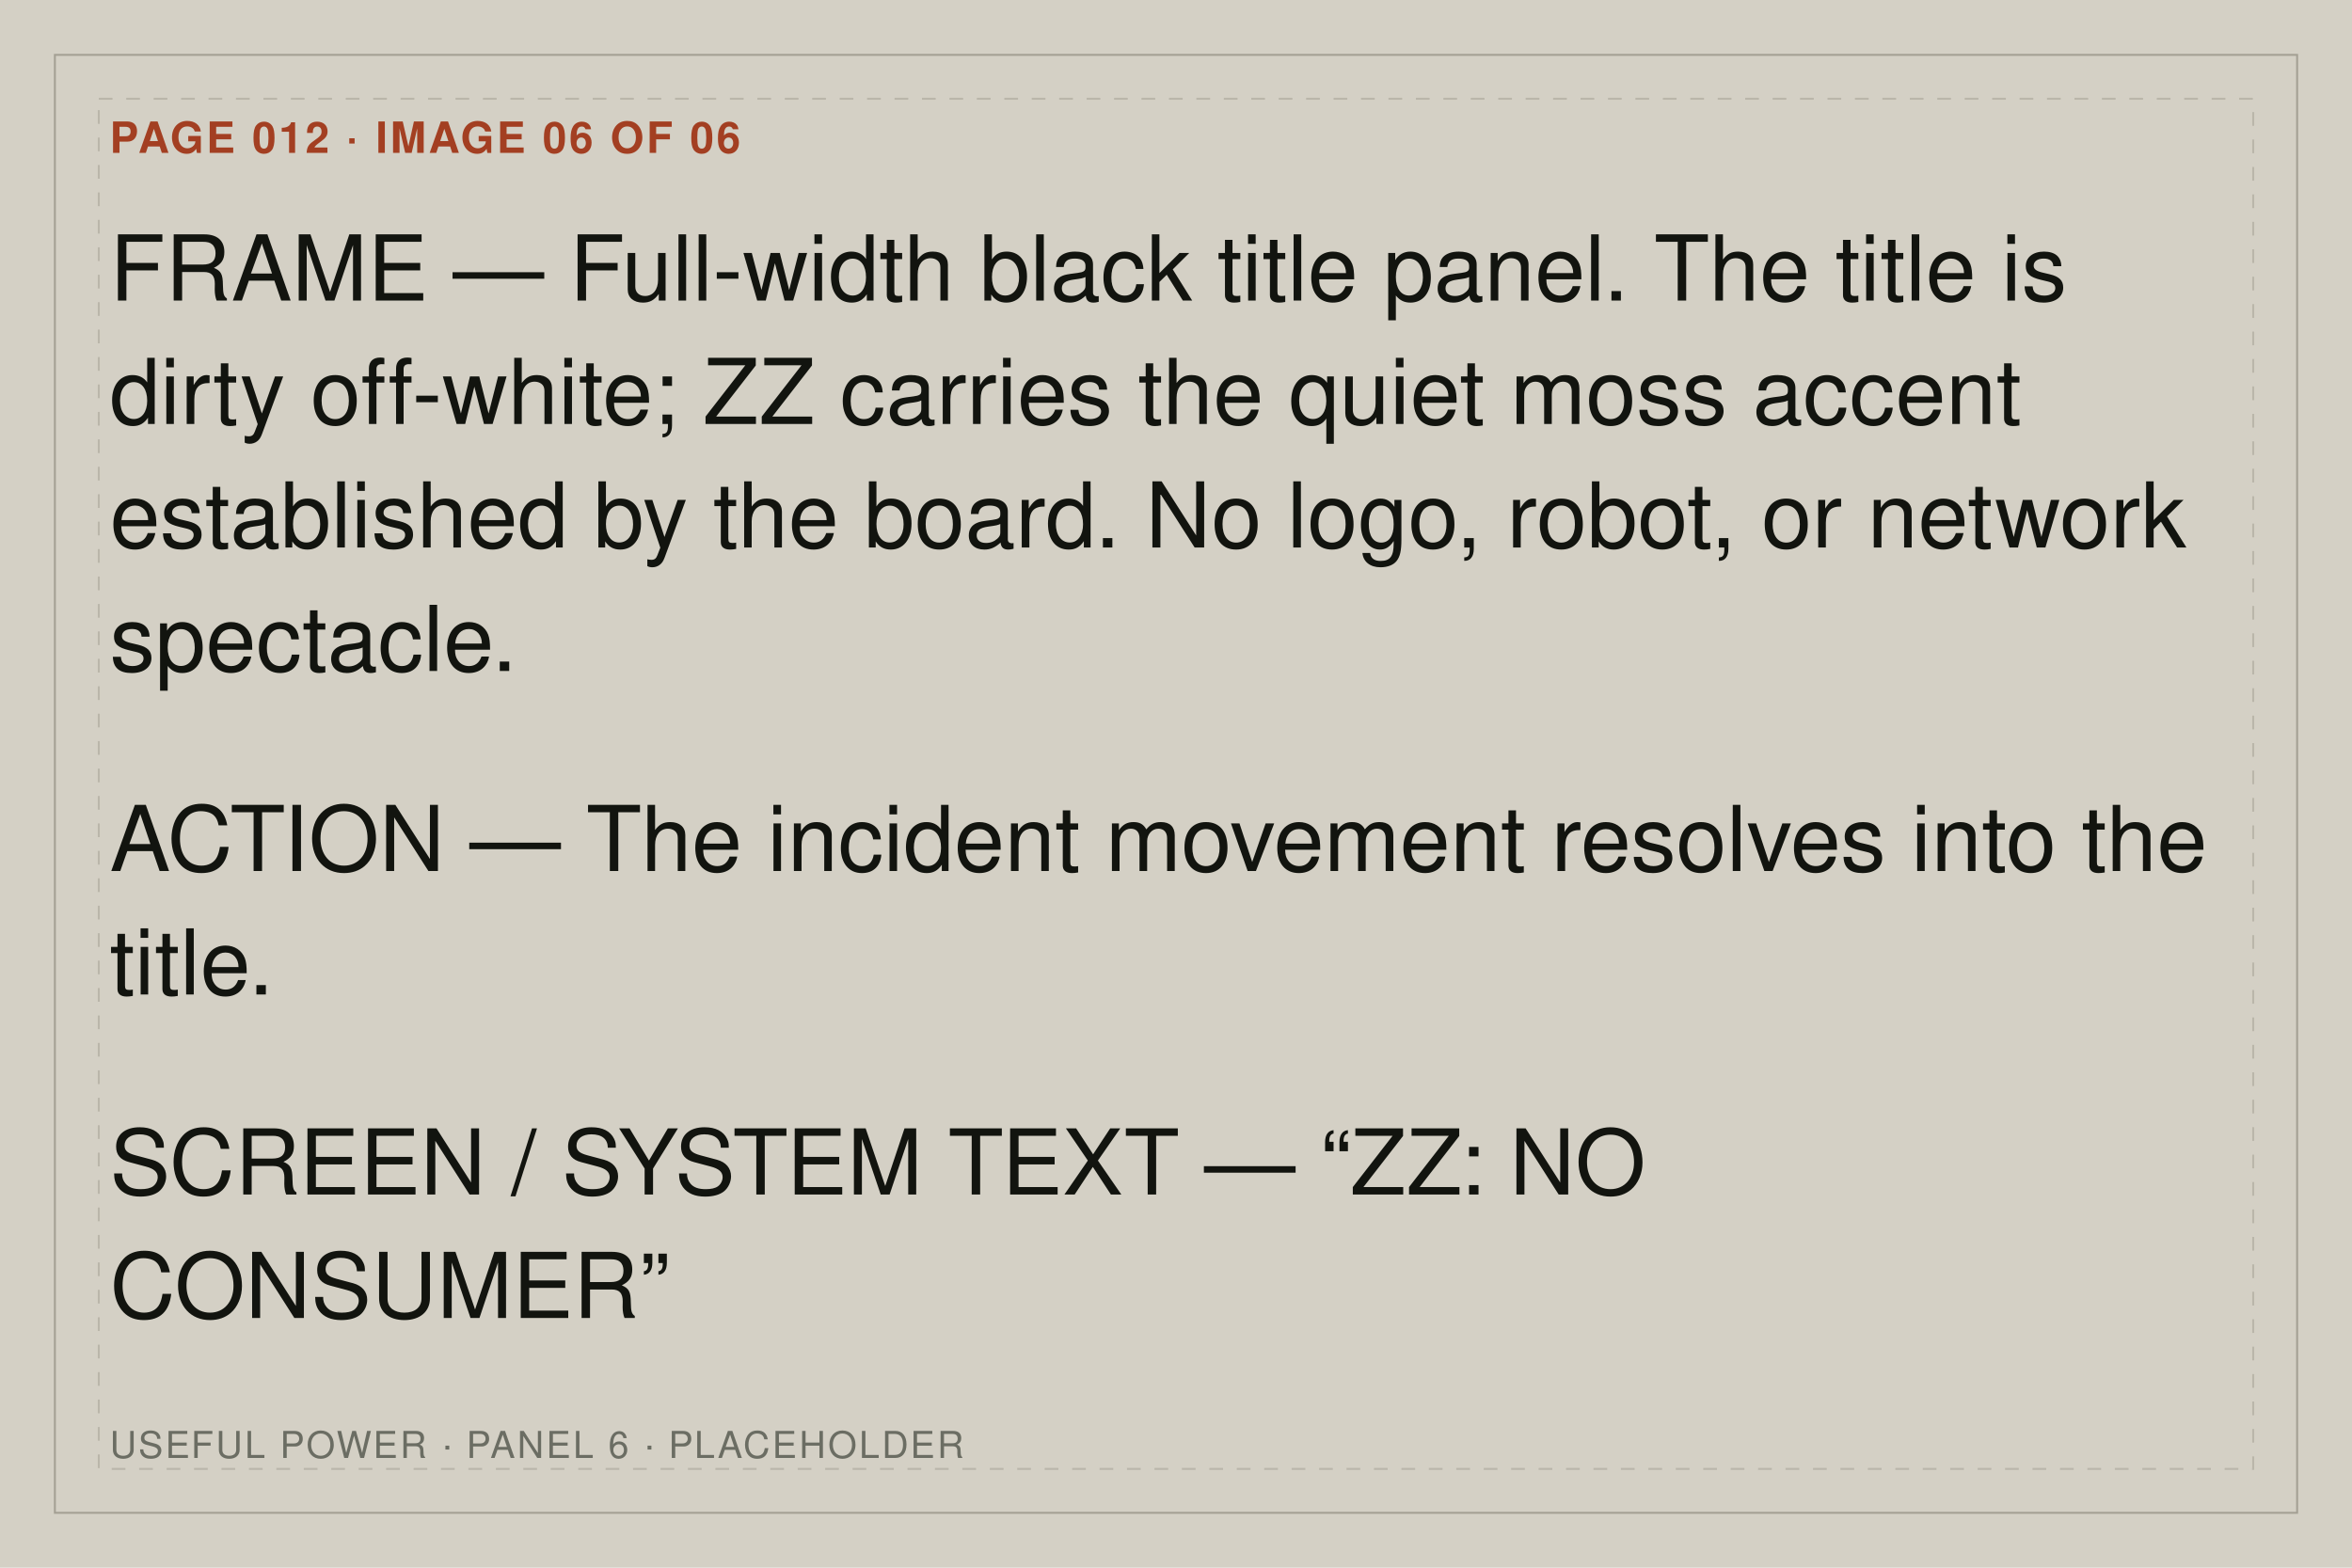
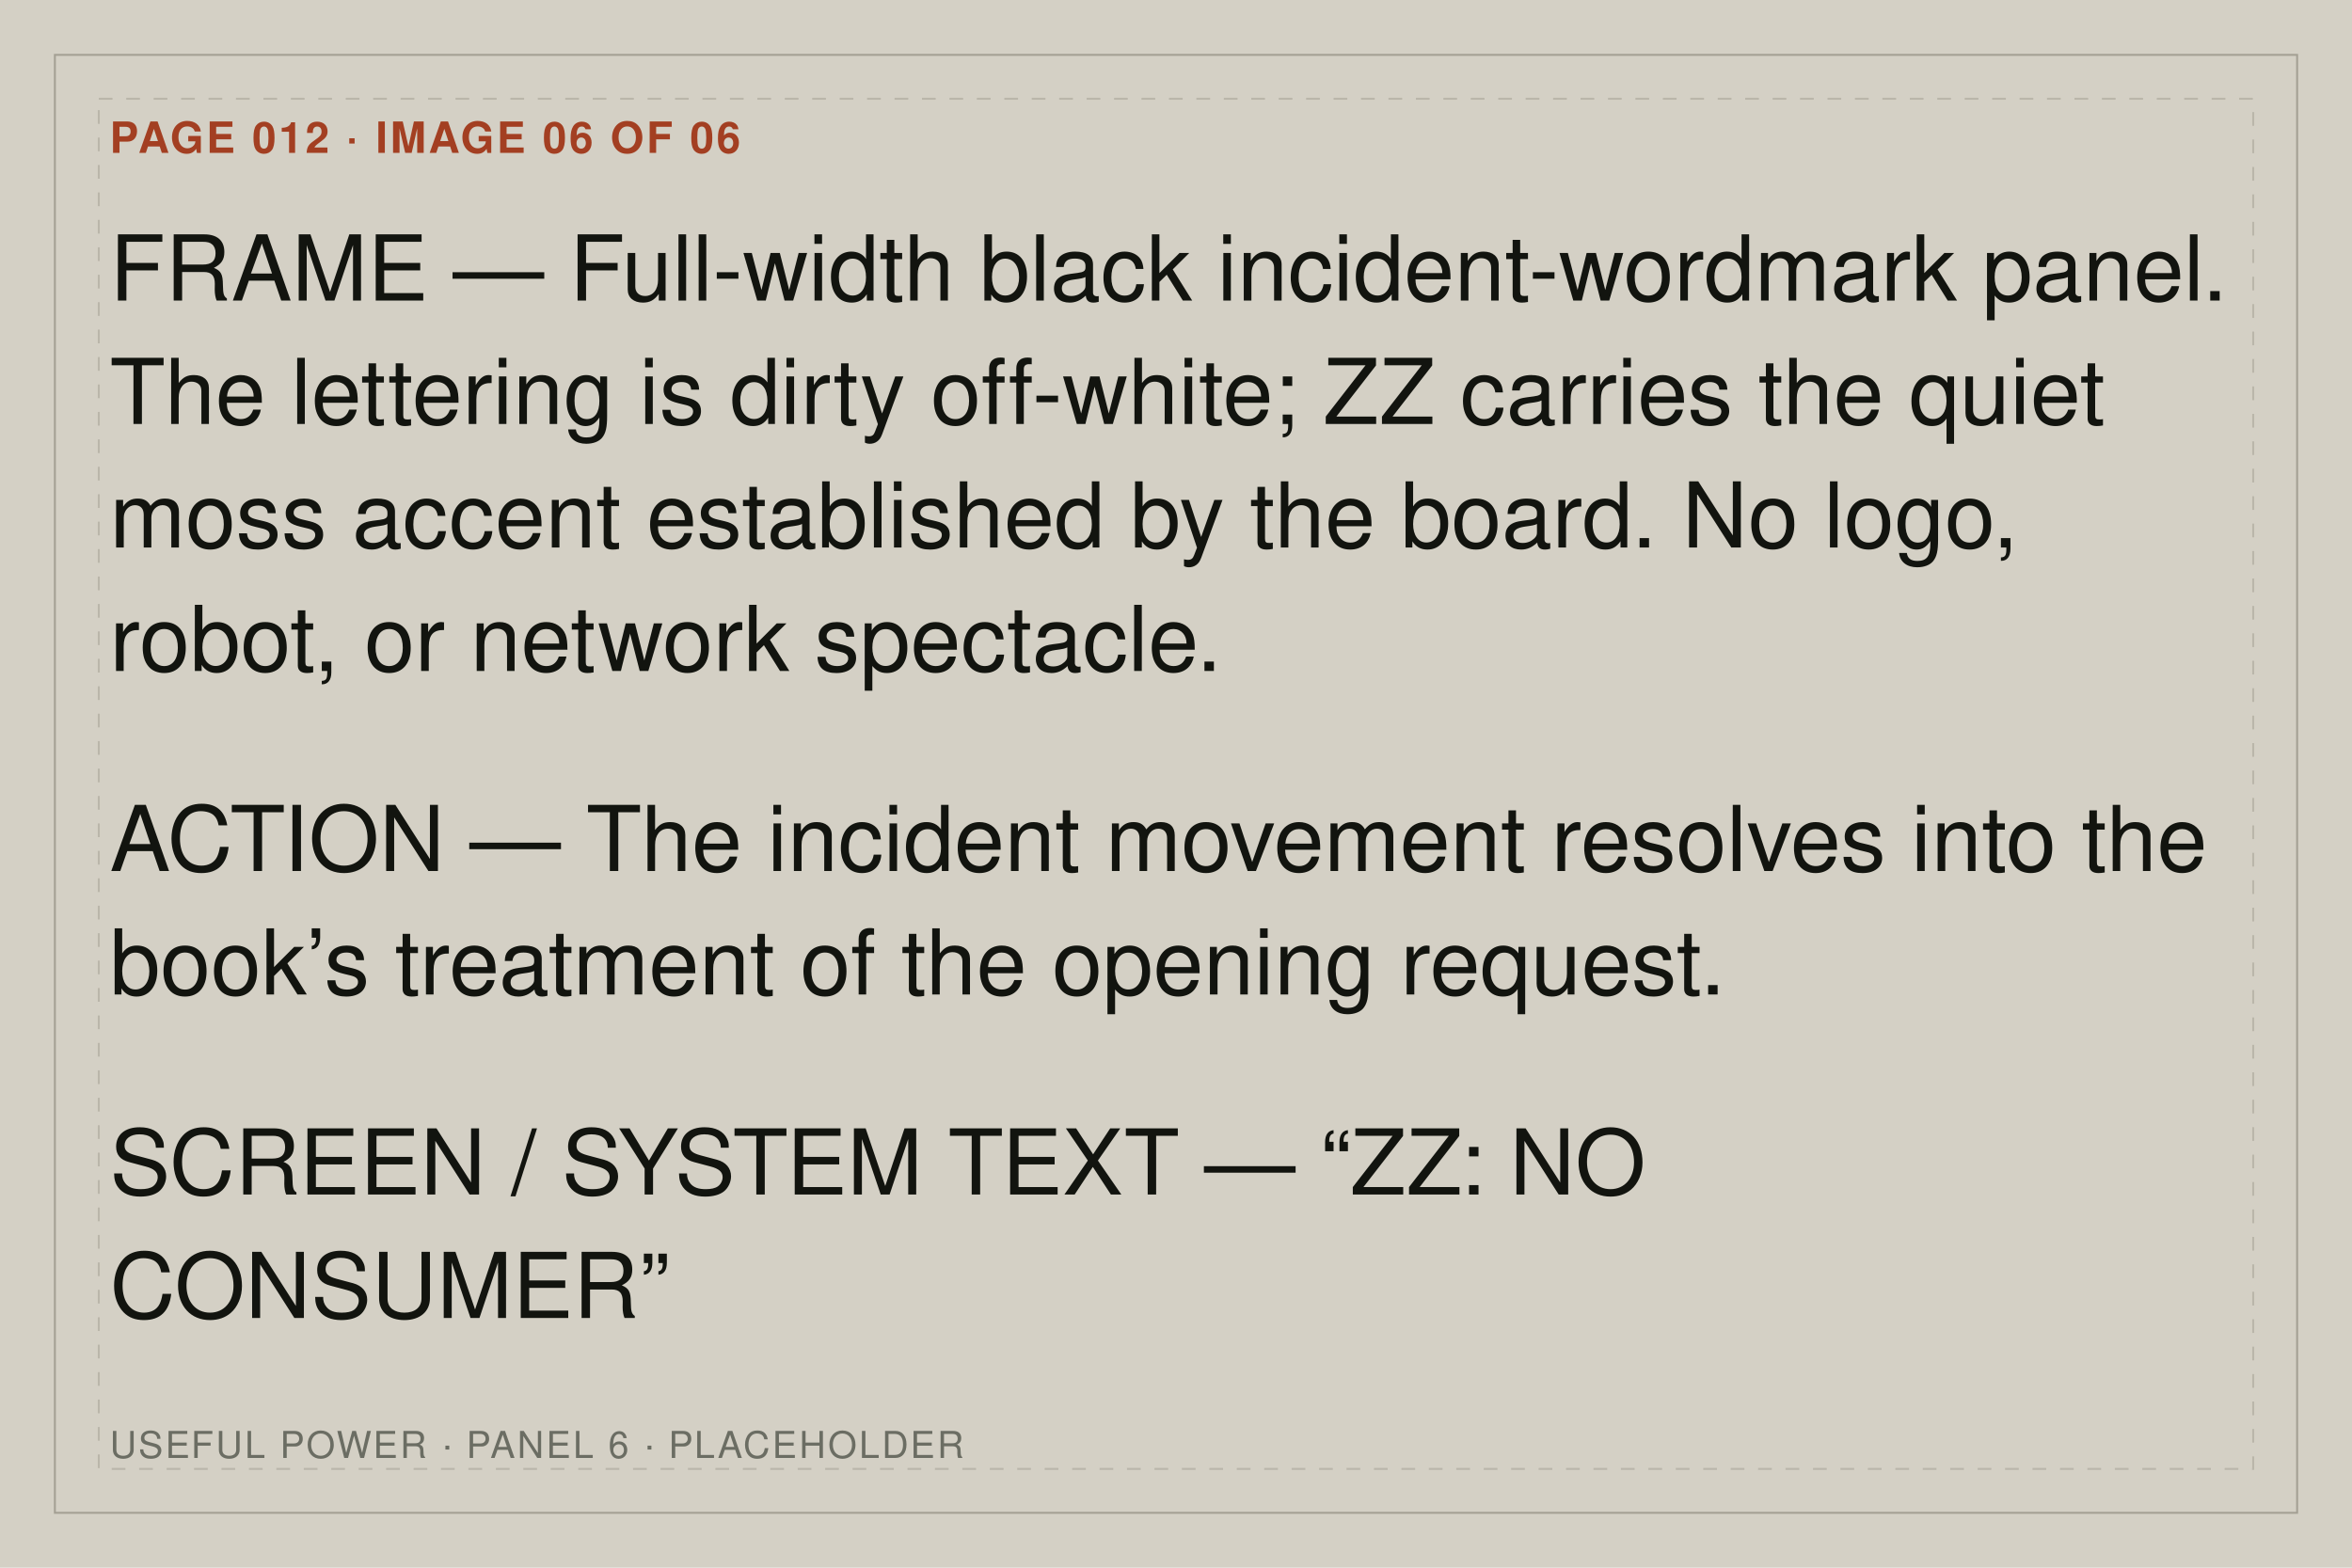
<svg xmlns="http://www.w3.org/2000/svg" width="1200" height="800" viewBox="0 0 1200 800" role="img" aria-labelledby="title">
  <rect width="1200" height="800" fill="#d4d0c5" />
  <rect x="28" y="28" width="1144" height="744" fill="none" stroke="#a4a094" stroke-width="1" />
  <rect x="50.4" y="50.4" width="1099.2" height="699.2" fill="none" stroke="#a4a094" stroke-width="1" stroke-dasharray="7 7" opacity="0.55" />
  <g font-family="Helvetica, Arial, 'Liberation Sans', 'Nimbus Sans', sans-serif">
    <text x="56" y="78" font-size="22" font-weight="700" letter-spacing="1.32" fill="#a33f22">PAGE 012 · IMAGE 06 OF 06</text>
    <text font-size="46.33" fill="#12140f" text-anchor="start" xml:space="preserve">
-       <tspan x="56" y="153.36">FRAME — Full-width black title panel. The title is</tspan>
-       <tspan x="56" y="216.37">dirty off-white; ZZ carries the quiet moss accent</tspan>
-       <tspan x="56" y="279.39">established by the board. No logo, robot, or network</tspan>
-       <tspan x="56" y="342.4">spectacle.</tspan>
+       <tspan x="56" y="153.36">FRAME — Full-width black incident-wordmark panel.</tspan>
+       <tspan x="56" y="216.37">The lettering is dirty off-white; ZZ carries the quiet</tspan>
+       <tspan x="56" y="279.39">moss accent established by the board. No logo,</tspan>
+       <tspan x="56" y="342.4">robot, or network spectacle.</tspan>
      <tspan x="56" y="444.48">ACTION — The incident movement resolves into the</tspan>
-       <tspan x="56" y="507.49">title.</tspan>
+       <tspan x="56" y="507.49">book’s treatment of the opening request.</tspan>
      <tspan x="56" y="609.57">SCREEN / SYSTEM TEXT — “ZZ: NO</tspan>
      <tspan x="56" y="672.59">CONSUMER”</tspan>
    </text>
    <text x="56" y="744" font-size="18.92" letter-spacing="1.1" fill="#6b6d63">USEFUL POWER · PANEL 6 · PLACEHOLDER</text>
  </g>
</svg>
